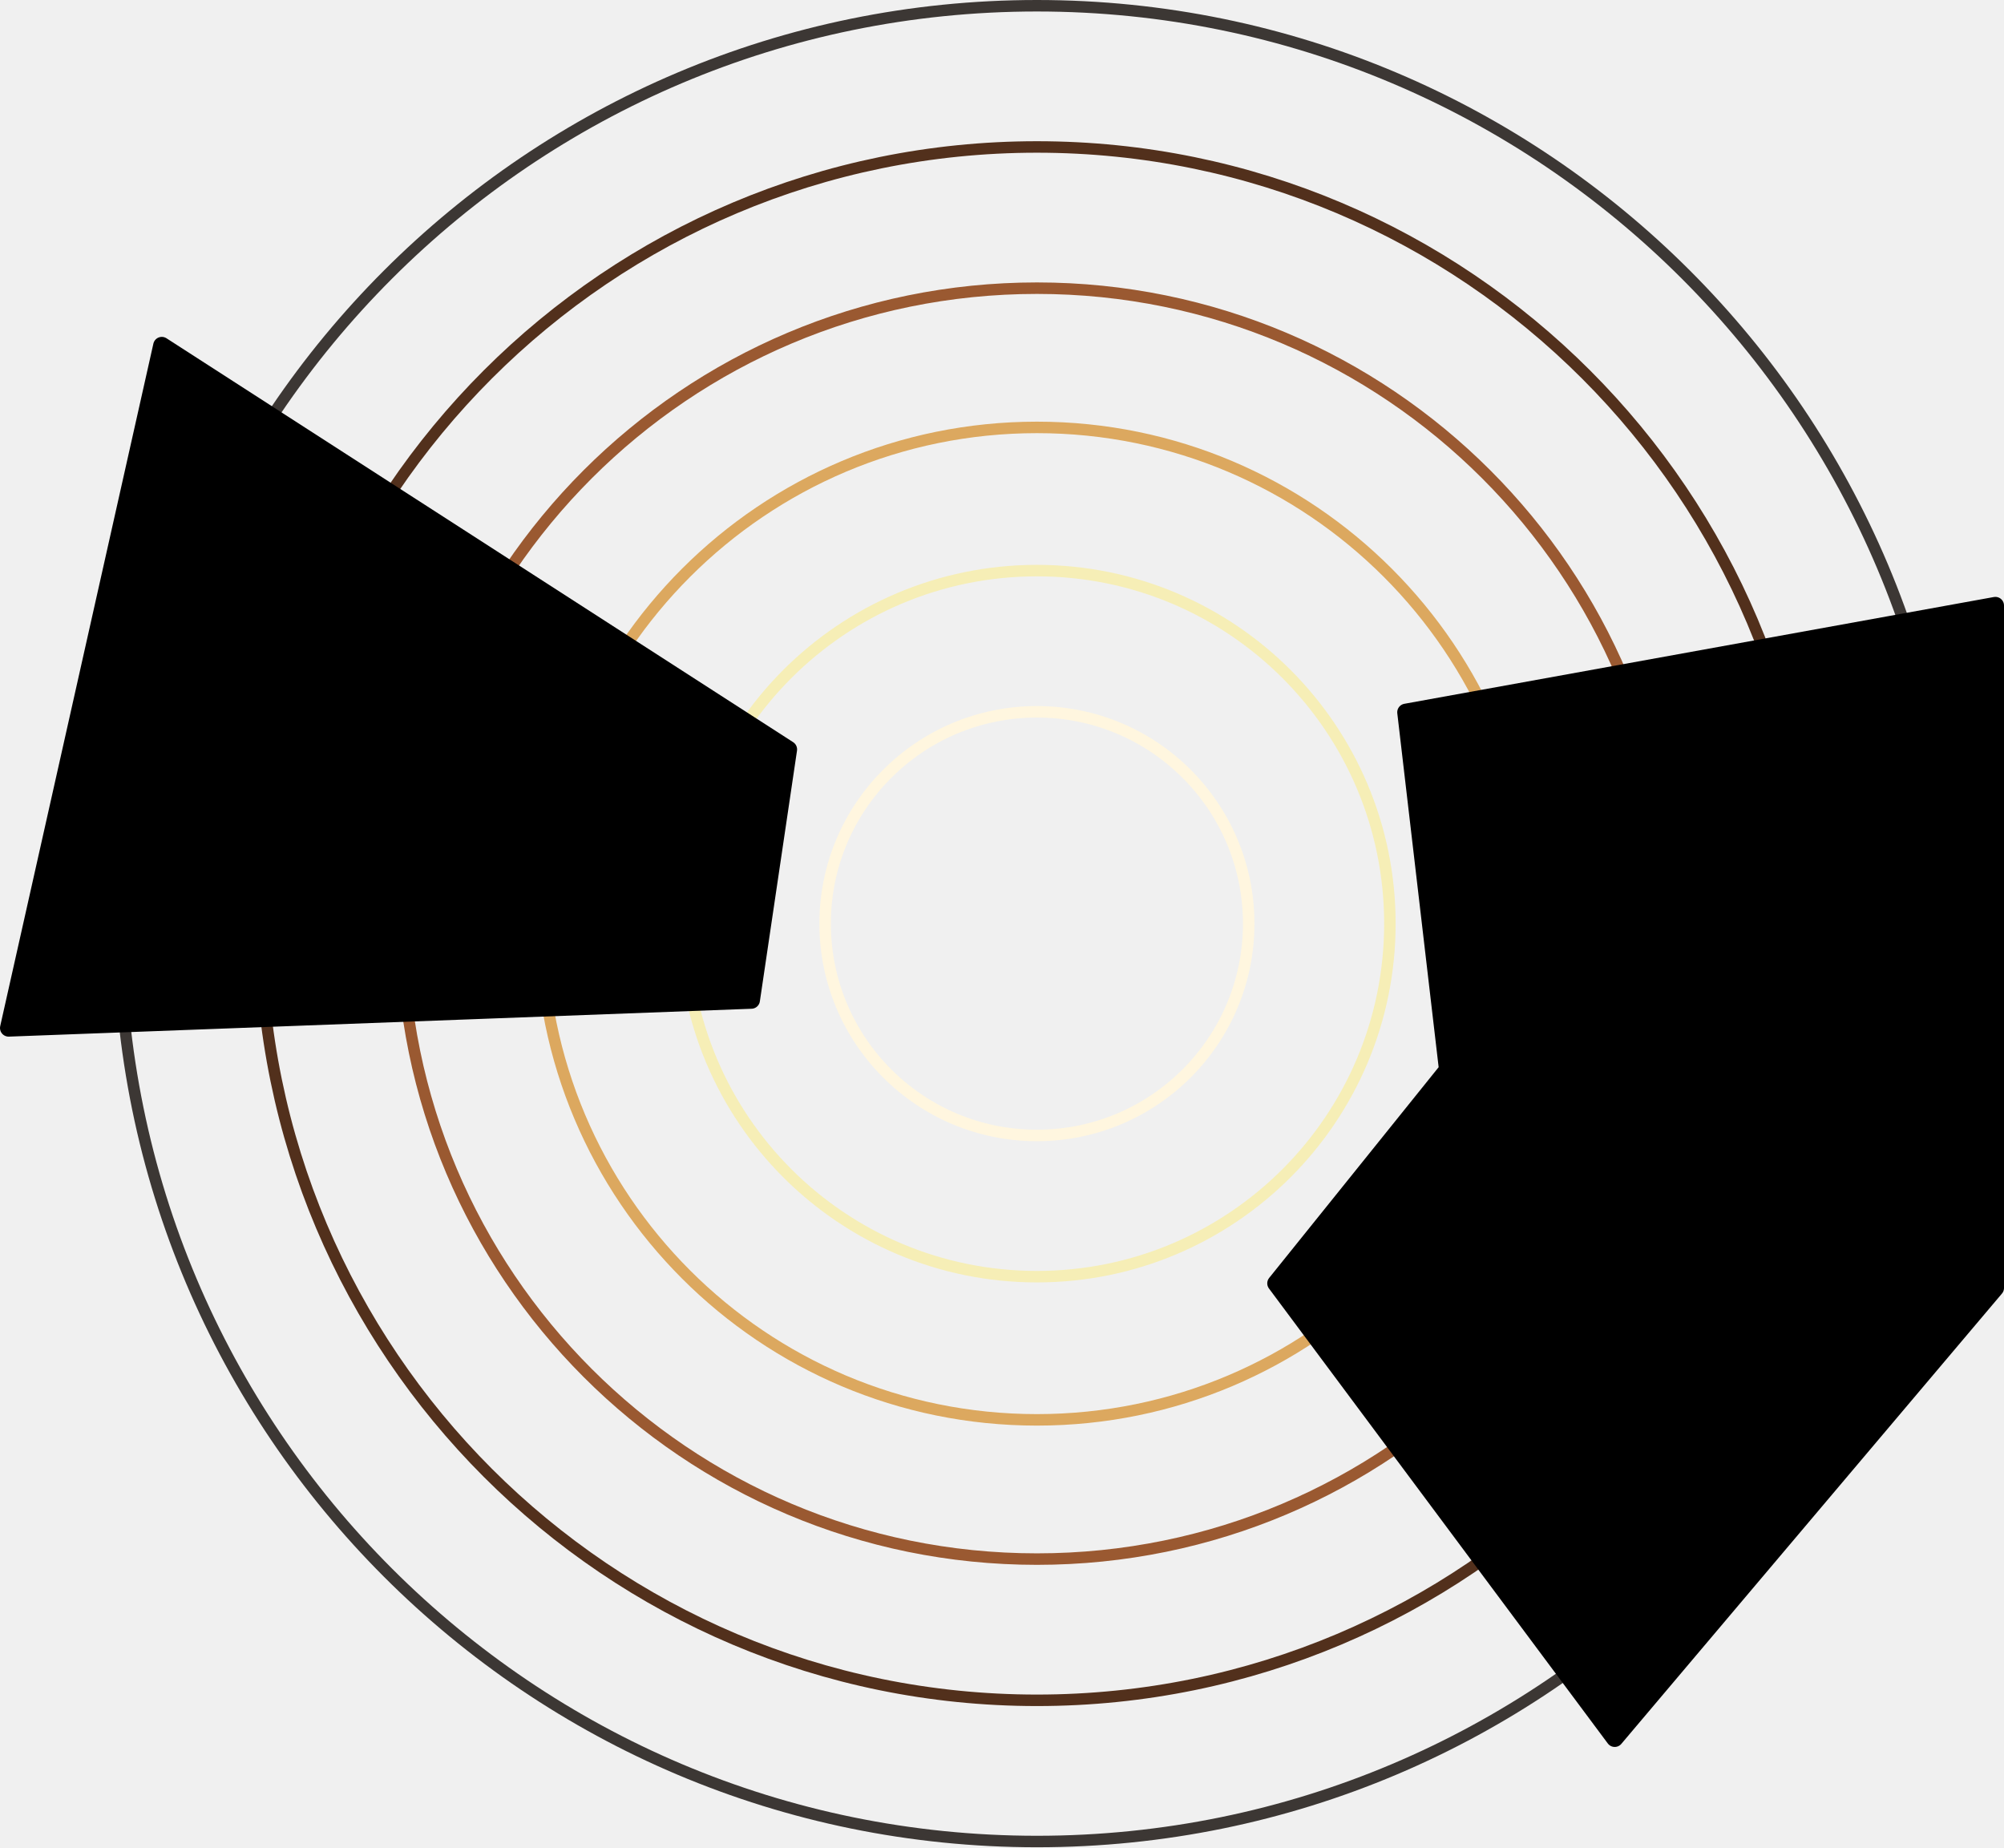
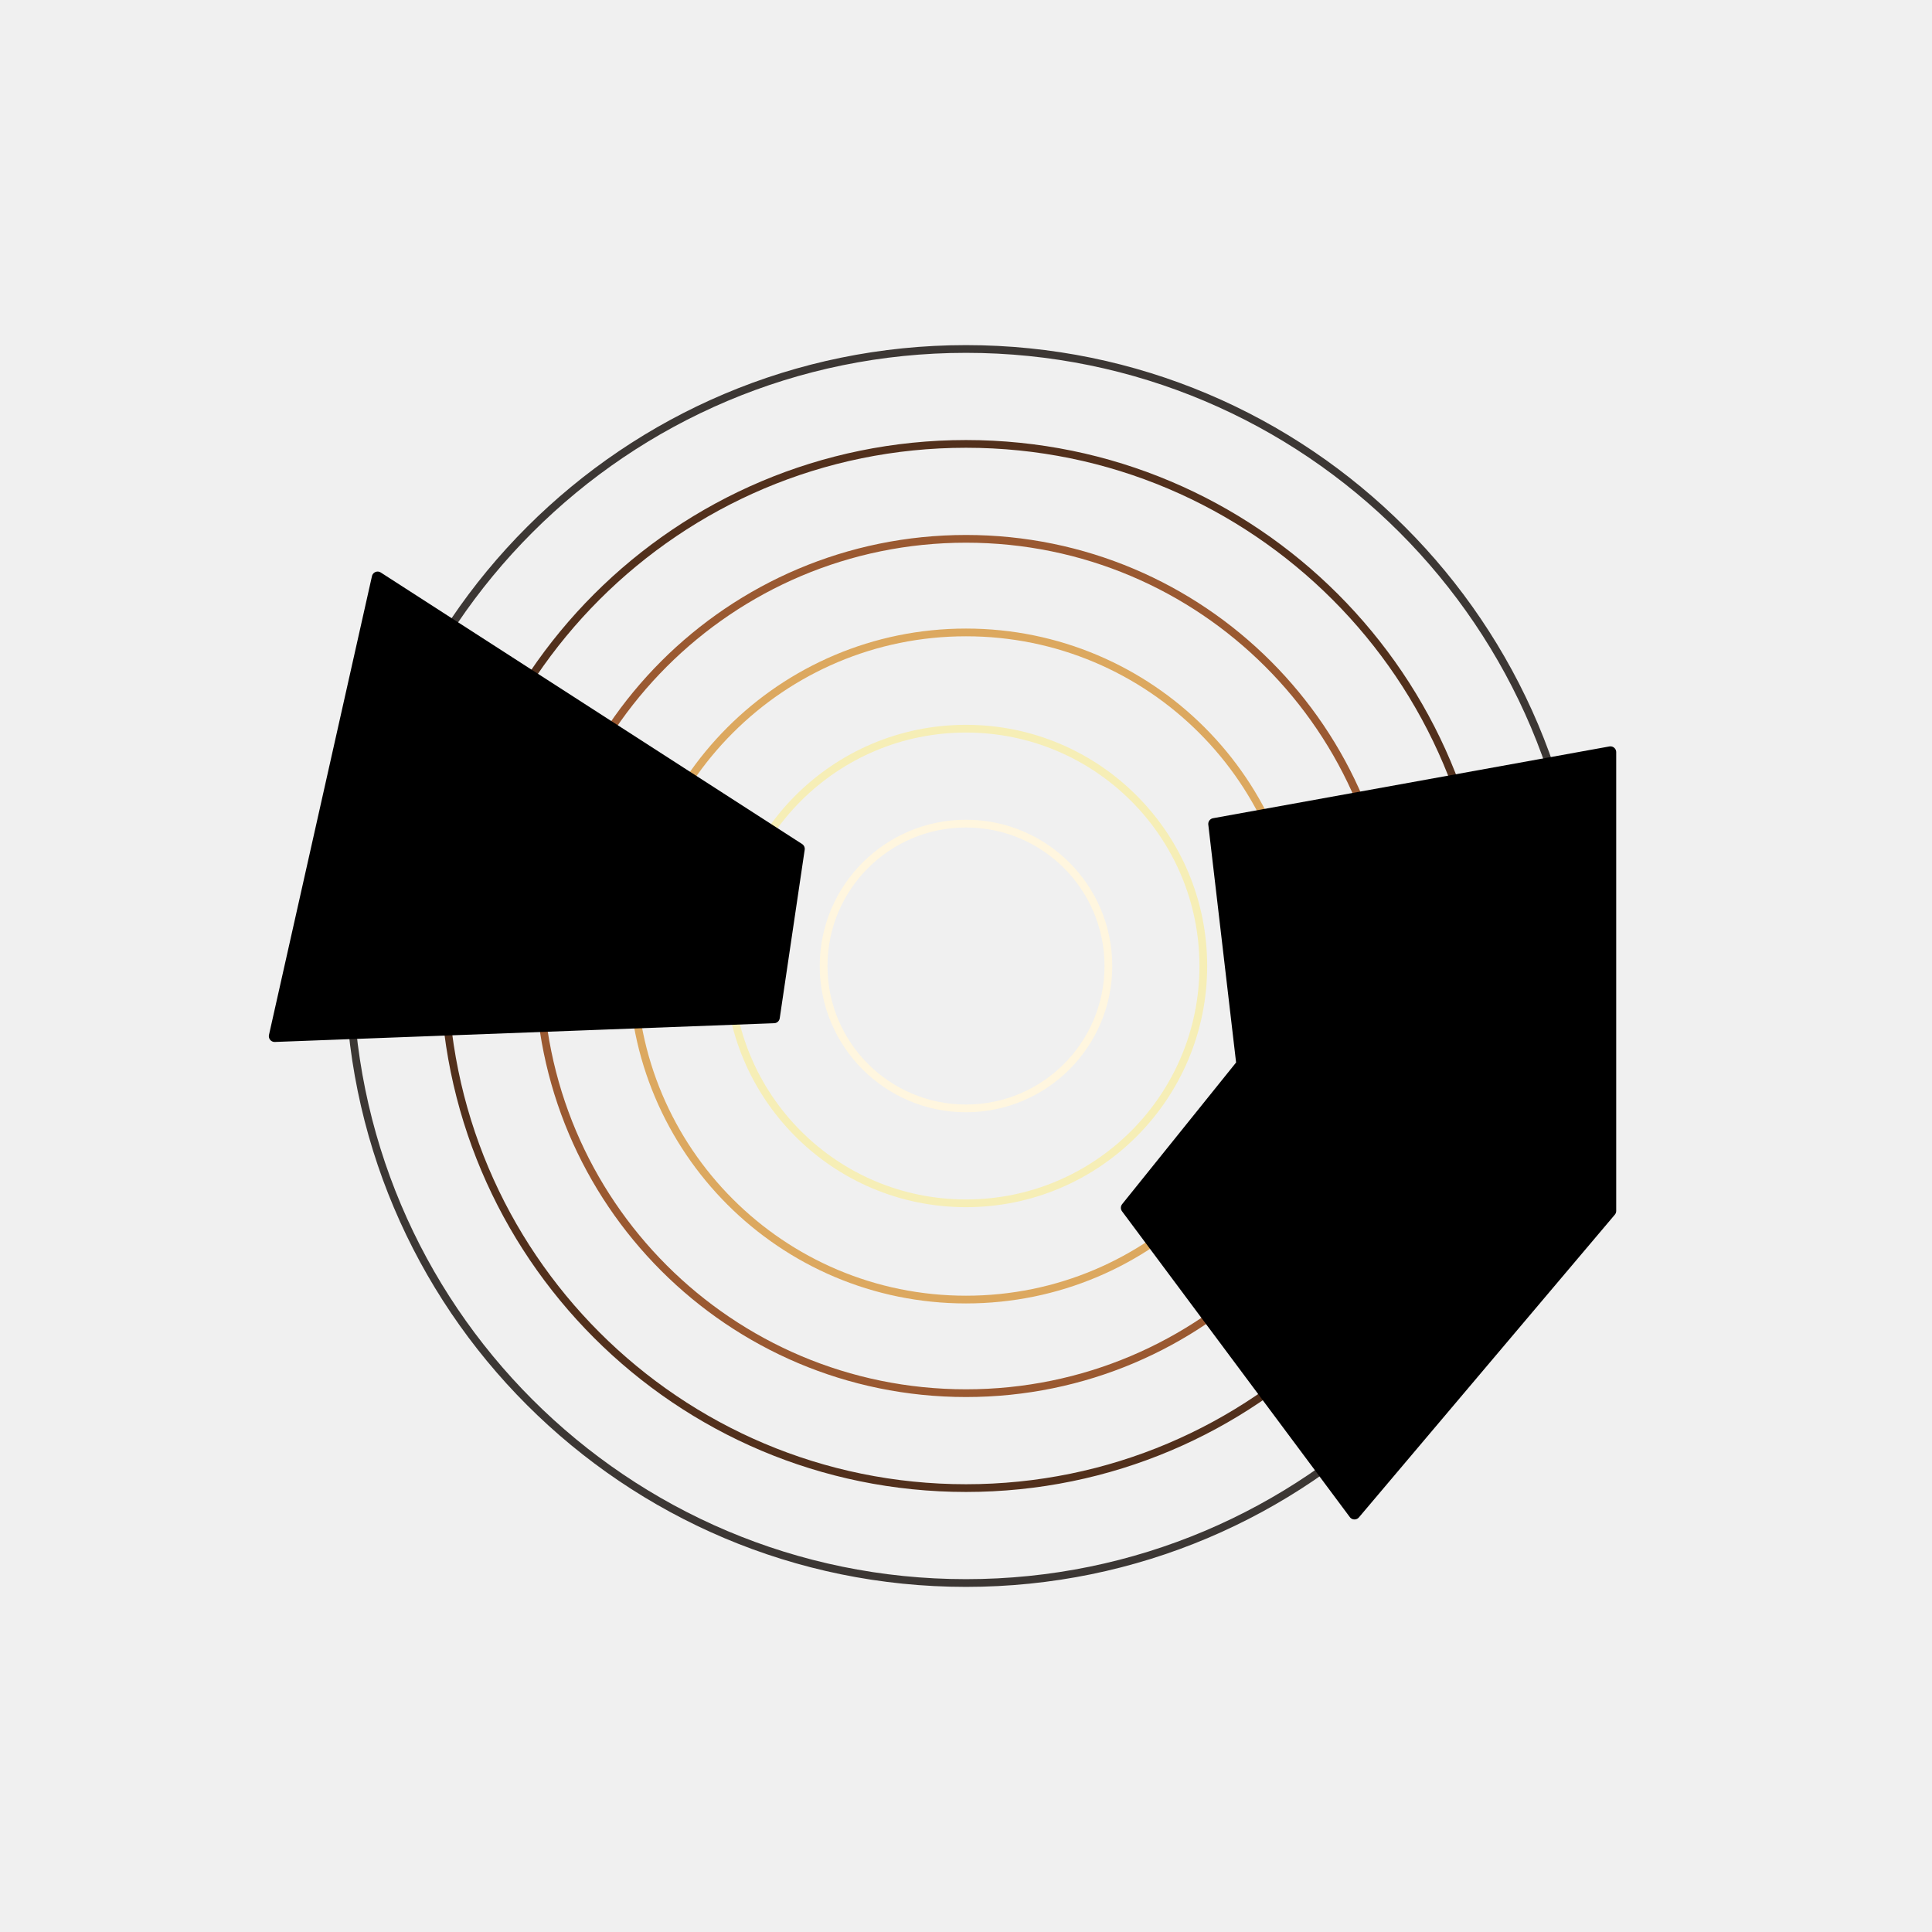
- <svg xmlns="http://www.w3.org/2000/svg" width="348.695" height="321.367" viewBox="0 0 92.259 85.028" version="1.1" id="svg1">
+ <svg xmlns="http://www.w3.org/2000/svg" width="500" height="500" viewBox="0 0 132.292 132.292" version="1.1" id="svg1">
  <defs id="defs1">
    <linearGradient id="swatch874">
      <stop style="stop-color:#ffffff;stop-opacity:1;" offset="0" id="stop875" />
    </linearGradient>
    <linearGradient id="linearGradient369">
      <stop style="stop-color:#ffffff;stop-opacity:1;" offset="0" id="stop370" />
      <stop style="stop-color:#ffffff;stop-opacity:0;" offset="1" id="stop371" />
    </linearGradient>
  </defs>
-   <g id="layer1" clip-path="url(#clipPath267)" transform="translate(-18.40905,-23.63169)">
+   <g id="layer1" clip-path="url(#clipPath267)">
    <circle style="fill:#000000;fill-opacity:0;fill-rule:nonzero;stroke:#fff6df;stroke-width:0.529;stroke-linecap:round;stroke-linejoin:round;stroke-dasharray:none;stroke-dashoffset:0;stroke-opacity:1" id="path4" cx="66.146" cy="66.146" r="9.75" />
    <circle style="fill:#ffffff;fill-opacity:0;fill-rule:nonzero;stroke:#f6eeb6;stroke-width:0.529;stroke-linecap:round;stroke-linejoin:round;stroke-dasharray:none;stroke-dashoffset:0;stroke-opacity:1" id="circle6" cx="66.146" cy="66.146" r="16.25" clip-path="url(#clipPath164)" />
    <ellipse style="fill:#ffffff;fill-opacity:0;fill-rule:nonzero;stroke:#dca85f;stroke-width:0.529;stroke-linecap:round;stroke-linejoin:round;stroke-dasharray:none;stroke-dashoffset:0;stroke-opacity:1" id="circle6-8" cx="66.146" cy="66.146" ry="22.841" rx="22.841" clip-path="url(#clipPath350)" />
    <ellipse style="display:inline;fill:#ffffff;fill-opacity:0;fill-rule:nonzero;stroke:#9a5931;stroke-width:0.529;stroke-linecap:round;stroke-linejoin:round;stroke-dasharray:none;stroke-dashoffset:0;stroke-opacity:1" id="circle7" cx="66.147" cy="66.146" rx="29.25" ry="29.25" clip-path="url(#clipPath353)" />
    <circle style="display:inline;fill:#ffffff;fill-opacity:0;fill-rule:nonzero;stroke:#52301c;stroke-width:0.529;stroke-linecap:round;stroke-linejoin:round;stroke-dasharray:none;stroke-dashoffset:0;stroke-opacity:1" id="circle8" cx="66.146" cy="66.146" r="35.75" clip-path="url(#clipPath356)" />
    <circle style="display:inline;fill:#ffffff;fill-opacity:0;fill-rule:nonzero;stroke:#3c3734;stroke-width:0.529;stroke-linecap:round;stroke-linejoin:round;stroke-dasharray:none;stroke-dashoffset:0;stroke-opacity:1" id="circle9" cx="66.146" cy="66.146" r="42.25" clip-path="url(#clipPath359)" />
    <path style="fill:#000000;fill-opacity:1;stroke:#000000;stroke-width:0.794;stroke-linecap:butt;stroke-linejoin:round;stroke-dasharray:none;stroke-opacity:1" d="M 54.708,58.127 25.858,39.535 18.806,70.95 52.998,69.667 Z" id="path362" />
    <path style="fill:#000000;fill-opacity:1;stroke:#000000;stroke-width:0.794;stroke-linecap:butt;stroke-linejoin:round;stroke-dasharray:none;stroke-opacity:1" d="M 92.747,103.646 77.147,82.703 85.054,72.873 83.131,56.418 110.271,51.503 v 31.414 z" id="path363" />
+     <rect style="display:inline;opacity:0.693;fill:#ffffff;fill-opacity:0;stroke:#000000;stroke-width:0.789;stroke-linejoin:round;stroke-opacity:0" id="rect3" width="131.503" height="131.503" x="0.395" y="0.395" />
  </g>
</svg>
